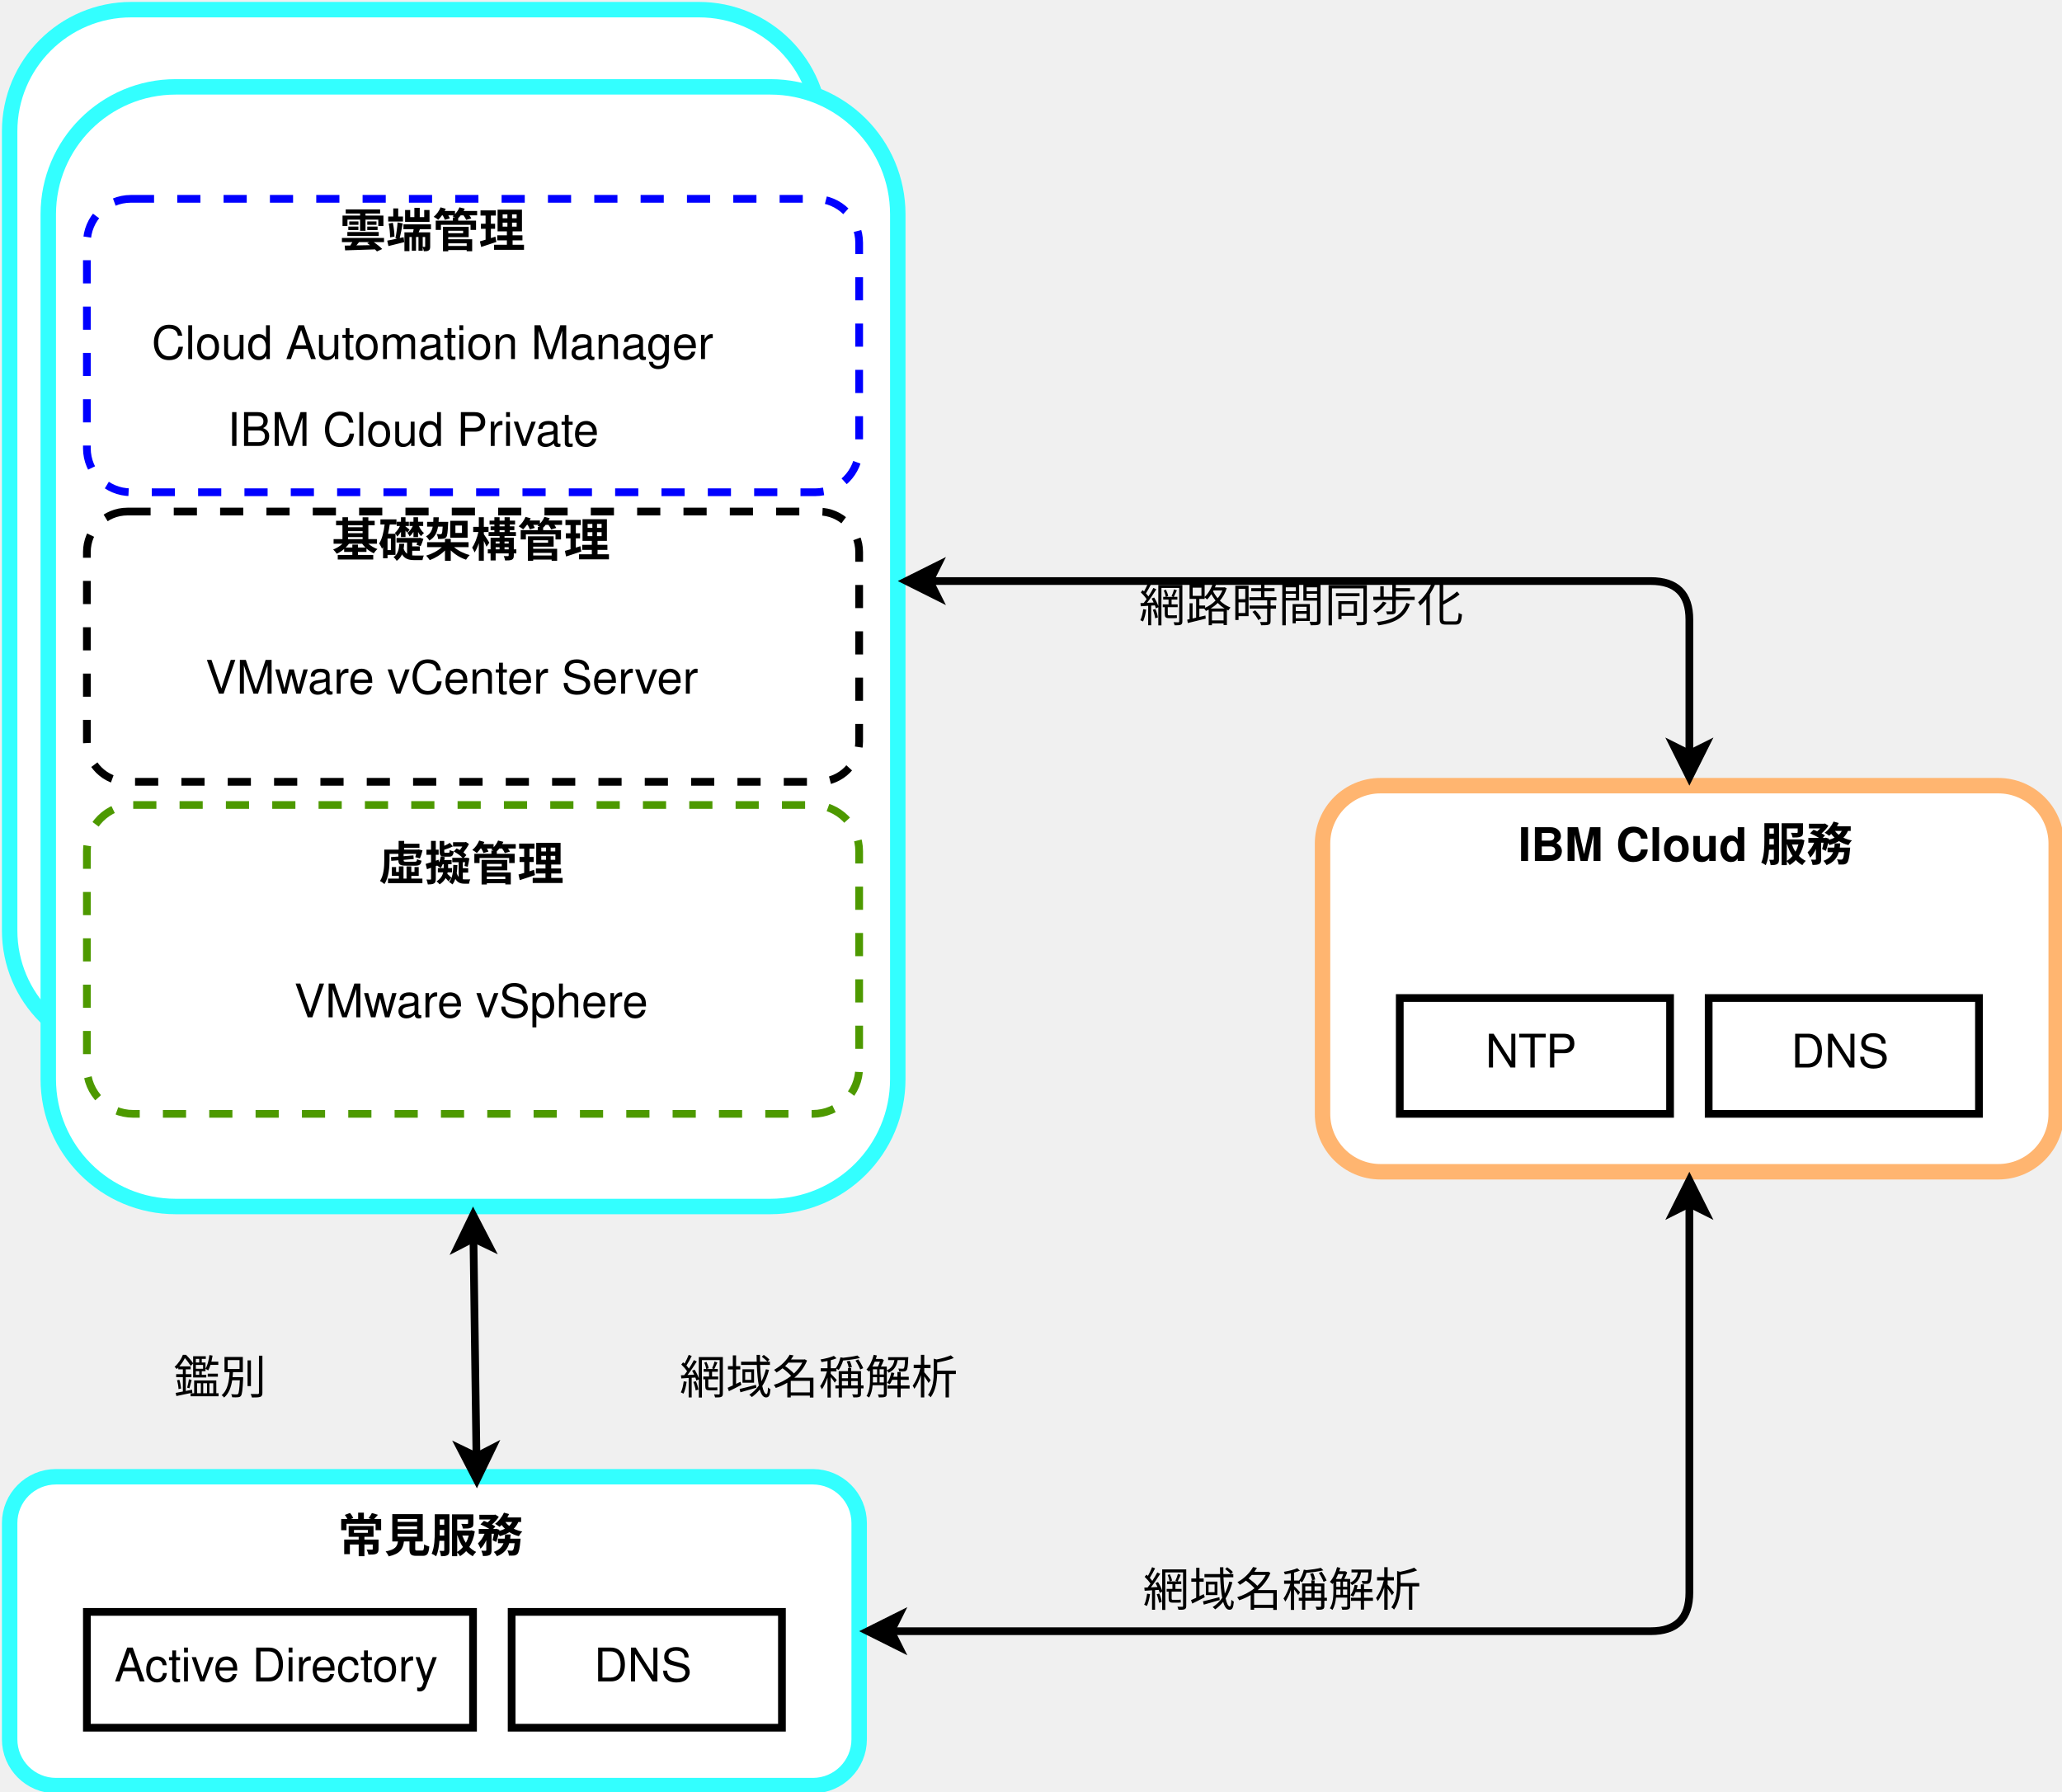
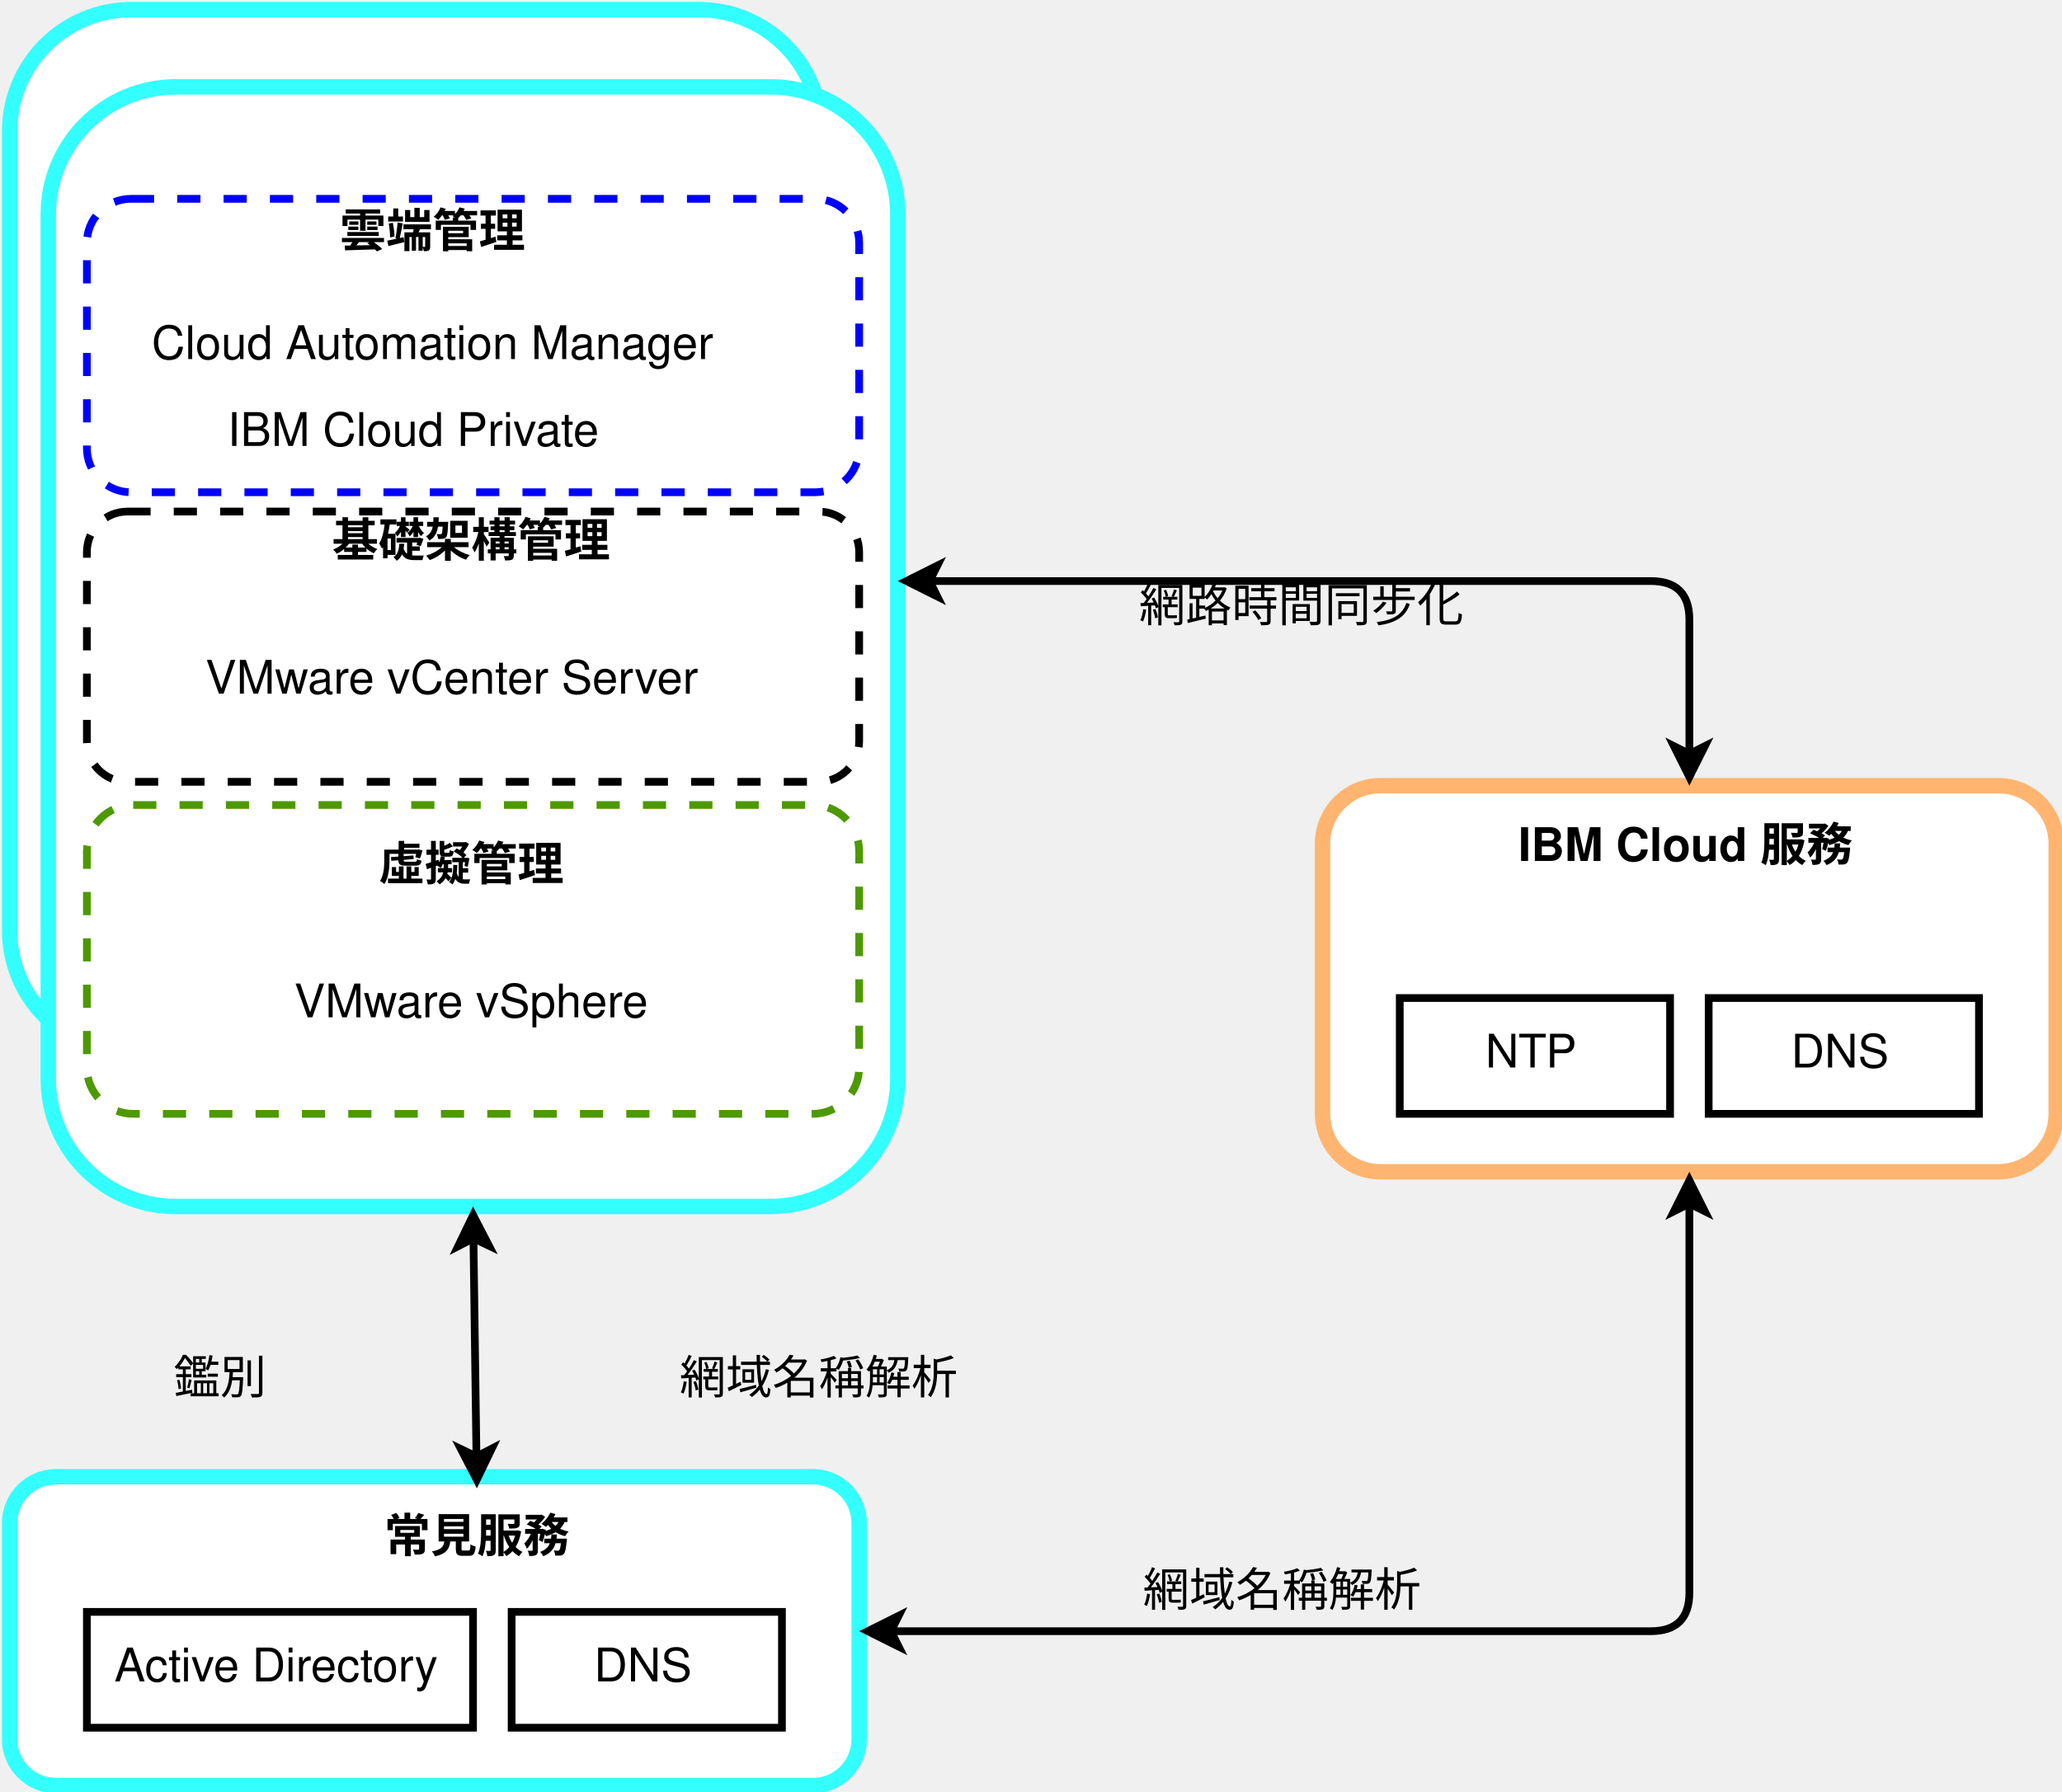
<svg xmlns="http://www.w3.org/2000/svg" width="534px" height="464px" version="1.1">
  <g transform="translate(.5 .5)">
    <g fill="#fff" pointer-events="none">
      <rect x="2" y="2" width="210" height="270" rx="31.5" ry="31.5" stroke="#3ff" stroke-width="4" />
      <rect x="12" y="22" width="220" height="290" rx="33" ry="33" stroke="#3ff" stroke-width="4" />
      <g stroke-dasharray="6 6" stroke-width="2">
        <rect x="22" y="132" width="200" height="70" rx="10.5" ry="10.5" stroke="#000" />
        <rect x="22" y="51" width="200" height="76" rx="11.4" ry="11.4" stroke="#00f" />
        <rect x="22" y="208" width="200" height="80" rx="12" ry="12" stroke="#4d9900" />
      </g>
      <rect x="2" y="382" width="220" height="80" rx="12" ry="12" stroke="#3ff" stroke-width="4" />
    </g>
    <g font-family="Helvetica" font-size="12px" font-weight="bold" text-anchor="middle">
-       <text x="111" y="401.5">常見服務</text>
+       <text x="123" y="401.5">常見服務</text>
    </g>
    <rect x="22" y="417" width="100" height="30" fill="#fff" pointer-events="none" stroke="#000" stroke-width="2" />
    <g font-family="Helvetica" font-size="12px" text-anchor="middle">
      <text x="71" y="435">Active Directory</text>
    </g>
    <rect x="132" y="417" width="70" height="30" fill="#fff" pointer-events="none" stroke="#000" stroke-width="2" />
    <g font-family="Helvetica" font-size="12px" text-anchor="middle">
      <text x="166" y="435">DNS</text>
    </g>
    <path d="m122.89 376.76-0.78-56.52" fill="none" pointer-events="none" stroke="#000" stroke-miterlimit="10" stroke-width="2" />
    <g>
      <path d="m122.97 382.76-4.11-7.94 4.03 1.94 3.97-2.05z" pointer-events="none" stroke="#000" stroke-miterlimit="10" stroke-width="2" />
      <path d="m122.03 314.24 4.11 7.94-4.03-1.94-3.97 2.05z" pointer-events="none" stroke="#000" stroke-miterlimit="10" stroke-width="2" />
      <g font-family="Helvetica" font-size="12px" text-anchor="middle">
        <text x="56.5" y="360.5">鑑別</text>
      </g>
      <g font-family="Helvetica" font-size="12px" text-anchor="middle">
        <text x="211.5" y="360.5">網域名稱解析</text>
      </g>
    </g>
    <rect x="342" y="203" width="190" height="100" rx="15" ry="15" fill="#fff" pointer-events="none" stroke="#ffb570" stroke-width="4" />
    <g font-family="Helvetica" font-size="12px" font-weight="bold" text-anchor="middle">
      <text x="436" y="222.5">IBM Cloud 服務</text>
    </g>
    <rect x="362" y="258" width="70" height="30" fill="#fff" pointer-events="none" stroke="#000" stroke-width="2" />
    <g font-family="Helvetica" font-size="12px" text-anchor="middle">
      <text x="396" y="276">NTP</text>
    </g>
    <rect x="442" y="258" width="70" height="30" fill="#fff" pointer-events="none" stroke="#000" stroke-width="2" />
    <g font-family="Helvetica" font-size="12px" text-anchor="middle">
      <text x="476" y="276">DNS</text>
    </g>
    <path d="m230.24 422h196.76q10 0 10-10v-100.76" fill="none" pointer-events="none" stroke="#000" stroke-miterlimit="10" stroke-width="2" />
    <g>
      <path d="m224.24 422 8-4-2 4 2 4z" pointer-events="none" stroke="#000" stroke-miterlimit="10" stroke-width="2" />
      <path d="m437 305.24 4 8-4-2-4 2z" pointer-events="none" stroke="#000" stroke-miterlimit="10" stroke-width="2" />
      <g font-family="Helvetica" font-size="12px" text-anchor="middle">
        <text x="331.5" y="415.5">網域名稱解析</text>
      </g>
    </g>
    <path d="m240.24 150h186.76q10 0 10 10v34.76" fill="none" pointer-events="none" stroke="#000" stroke-miterlimit="10" stroke-width="2" />
    <g>
      <path d="m234.24 150 8-4-2 4 2 4z" pointer-events="none" stroke="#000" stroke-miterlimit="10" stroke-width="2" />
      <path d="m437 200.76-4-8 4 2 4-2z" pointer-events="none" stroke="#000" stroke-miterlimit="10" stroke-width="2" />
      <g font-family="Helvetica" font-size="12px" text-anchor="middle">
        <text x="336.5" y="160.5">網路時間同步化</text>
        <g font-weight="bold">
          <text x="121.5" y="227.5">虛擬管理</text>
        </g>
        <g text-decoration="underline">
          <text x="121.5" y="263">VMware vSphere</text>
        </g>
        <g font-weight="bold">
          <text x="111.5" y="63.5">雲端管理</text>
        </g>
        <g text-decoration="underline">
          <text x="111.5" y="92.5">Cloud Automation Manager</text>
        </g>
        <g text-decoration="underline">
          <text x="106.5" y="115">IBM Cloud Private</text>
        </g>
        <g font-weight="bold">
          <text x="121.5" y="143.67">基礎架構管理</text>
        </g>
        <g text-decoration="underline">
          <text x="116.5" y="179.17">VMware vCenter Server</text>
        </g>
      </g>
    </g>
  </g>
</svg>
